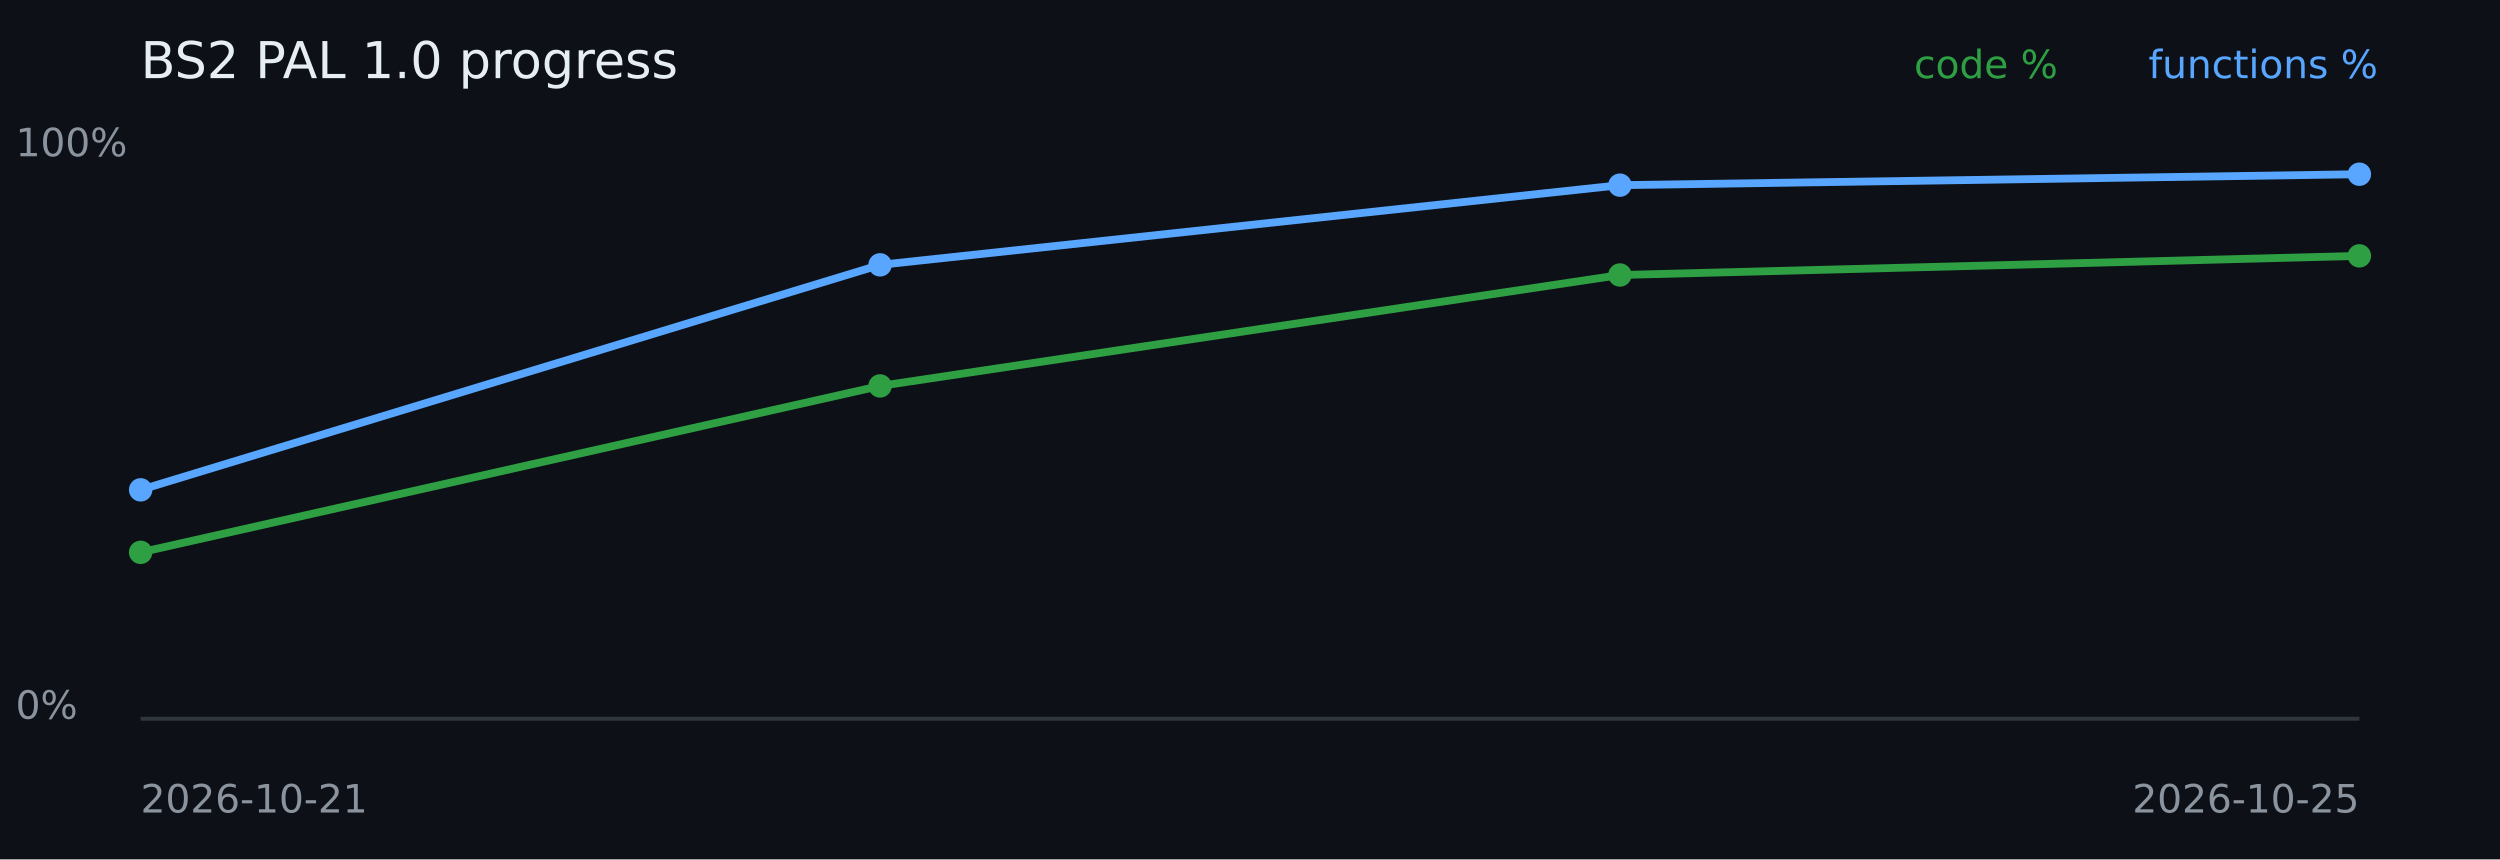
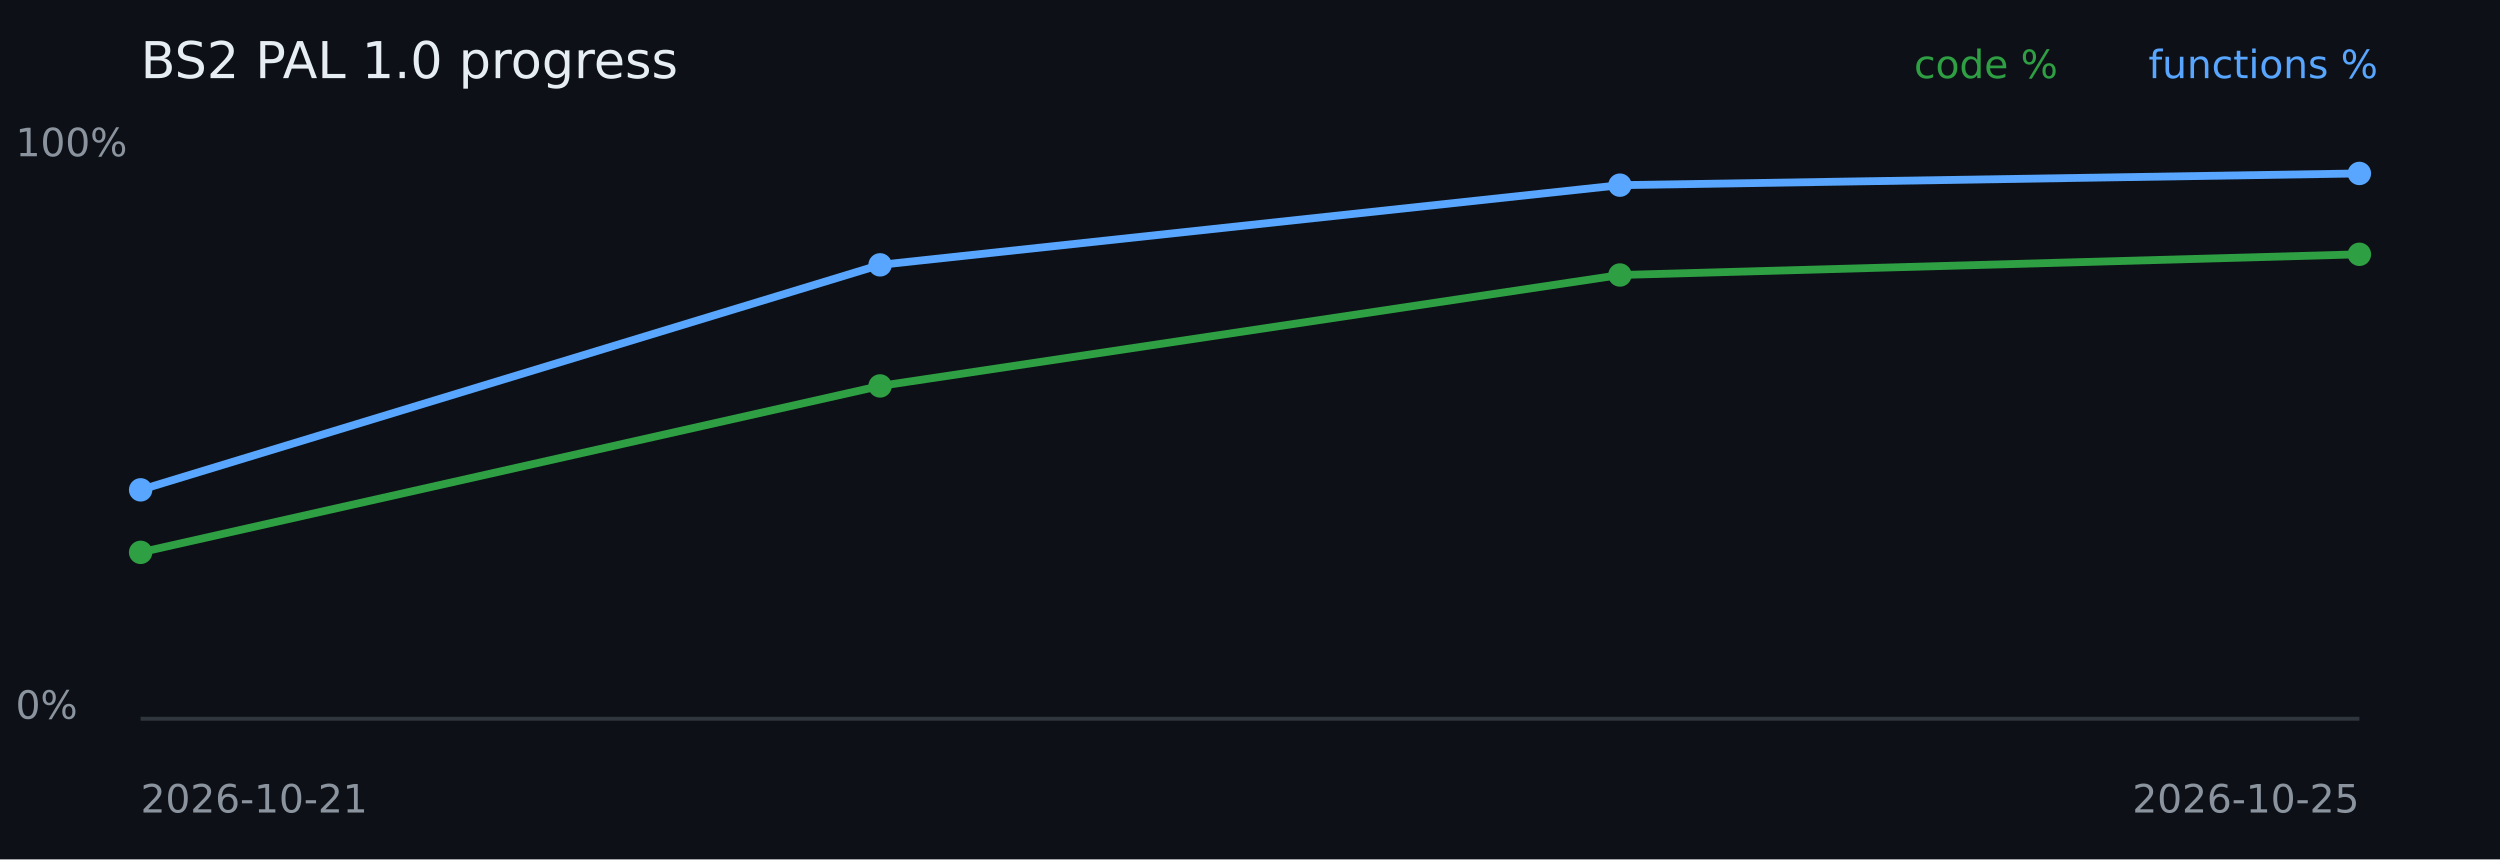
<svg xmlns="http://www.w3.org/2000/svg" width="640" height="220" font-family="Verdana,DejaVu Sans,sans-serif">
  <rect width="100%" height="100%" fill="#0d1117" />
  <text x="36" y="20" font-size="13" fill="#e6edf3">BS2 PAL 1.0 progress</text>
  <line x1="36" y1="184" x2="604" y2="184" stroke="#30363d" />
  <text x="4" y="40" font-size="10" fill="#8b949e">100%</text>
  <text x="4" y="184" font-size="10" fill="#8b949e">0%</text>
-   <polyline fill="none" stroke="#58a6ff" stroke-width="2" points="36.0,125.4 225.3,67.8 414.7,47.4 604.0,44.6" />
+   <polyline fill="none" stroke="#58a6ff" stroke-width="2" points="36.0,125.4 225.3,67.8 414.7,47.4 604.0,44.4" />
  <circle cx="36.0" cy="125.4" r="3" fill="#58a6ff" />
  <circle cx="225.3" cy="67.8" r="3" fill="#58a6ff" />
  <circle cx="414.7" cy="47.4" r="3" fill="#58a6ff" />
-   <circle cx="604.0" cy="44.6" r="3" fill="#58a6ff" />
-   <polyline fill="none" stroke="#2ea043" stroke-width="2" points="36.0,141.4 225.3,98.8 414.7,70.4 604.0,65.5" />
+   <circle cx="604.0" cy="44.4" r="3" fill="#58a6ff" />
+   <polyline fill="none" stroke="#2ea043" stroke-width="2" points="36.0,141.4 225.3,98.8 414.7,70.4 604.0,65.1" />
  <circle cx="36.0" cy="141.4" r="3" fill="#2ea043" />
  <circle cx="225.3" cy="98.8" r="3" fill="#2ea043" />
  <circle cx="414.7" cy="70.4" r="3" fill="#2ea043" />
-   <circle cx="604.0" cy="65.5" r="3" fill="#2ea043" />
+   <circle cx="604.0" cy="65.1" r="3" fill="#2ea043" />
  <text x="490" y="20" font-size="10" fill="#2ea043">code %</text>
  <text x="550" y="20" font-size="10" fill="#58a6ff">functions %</text>
  <text x="36" y="208" font-size="10" fill="#8b949e">2026-10-21</text>
  <text x="604" y="208" font-size="10" fill="#8b949e" text-anchor="end">2026-10-25</text>
</svg>
